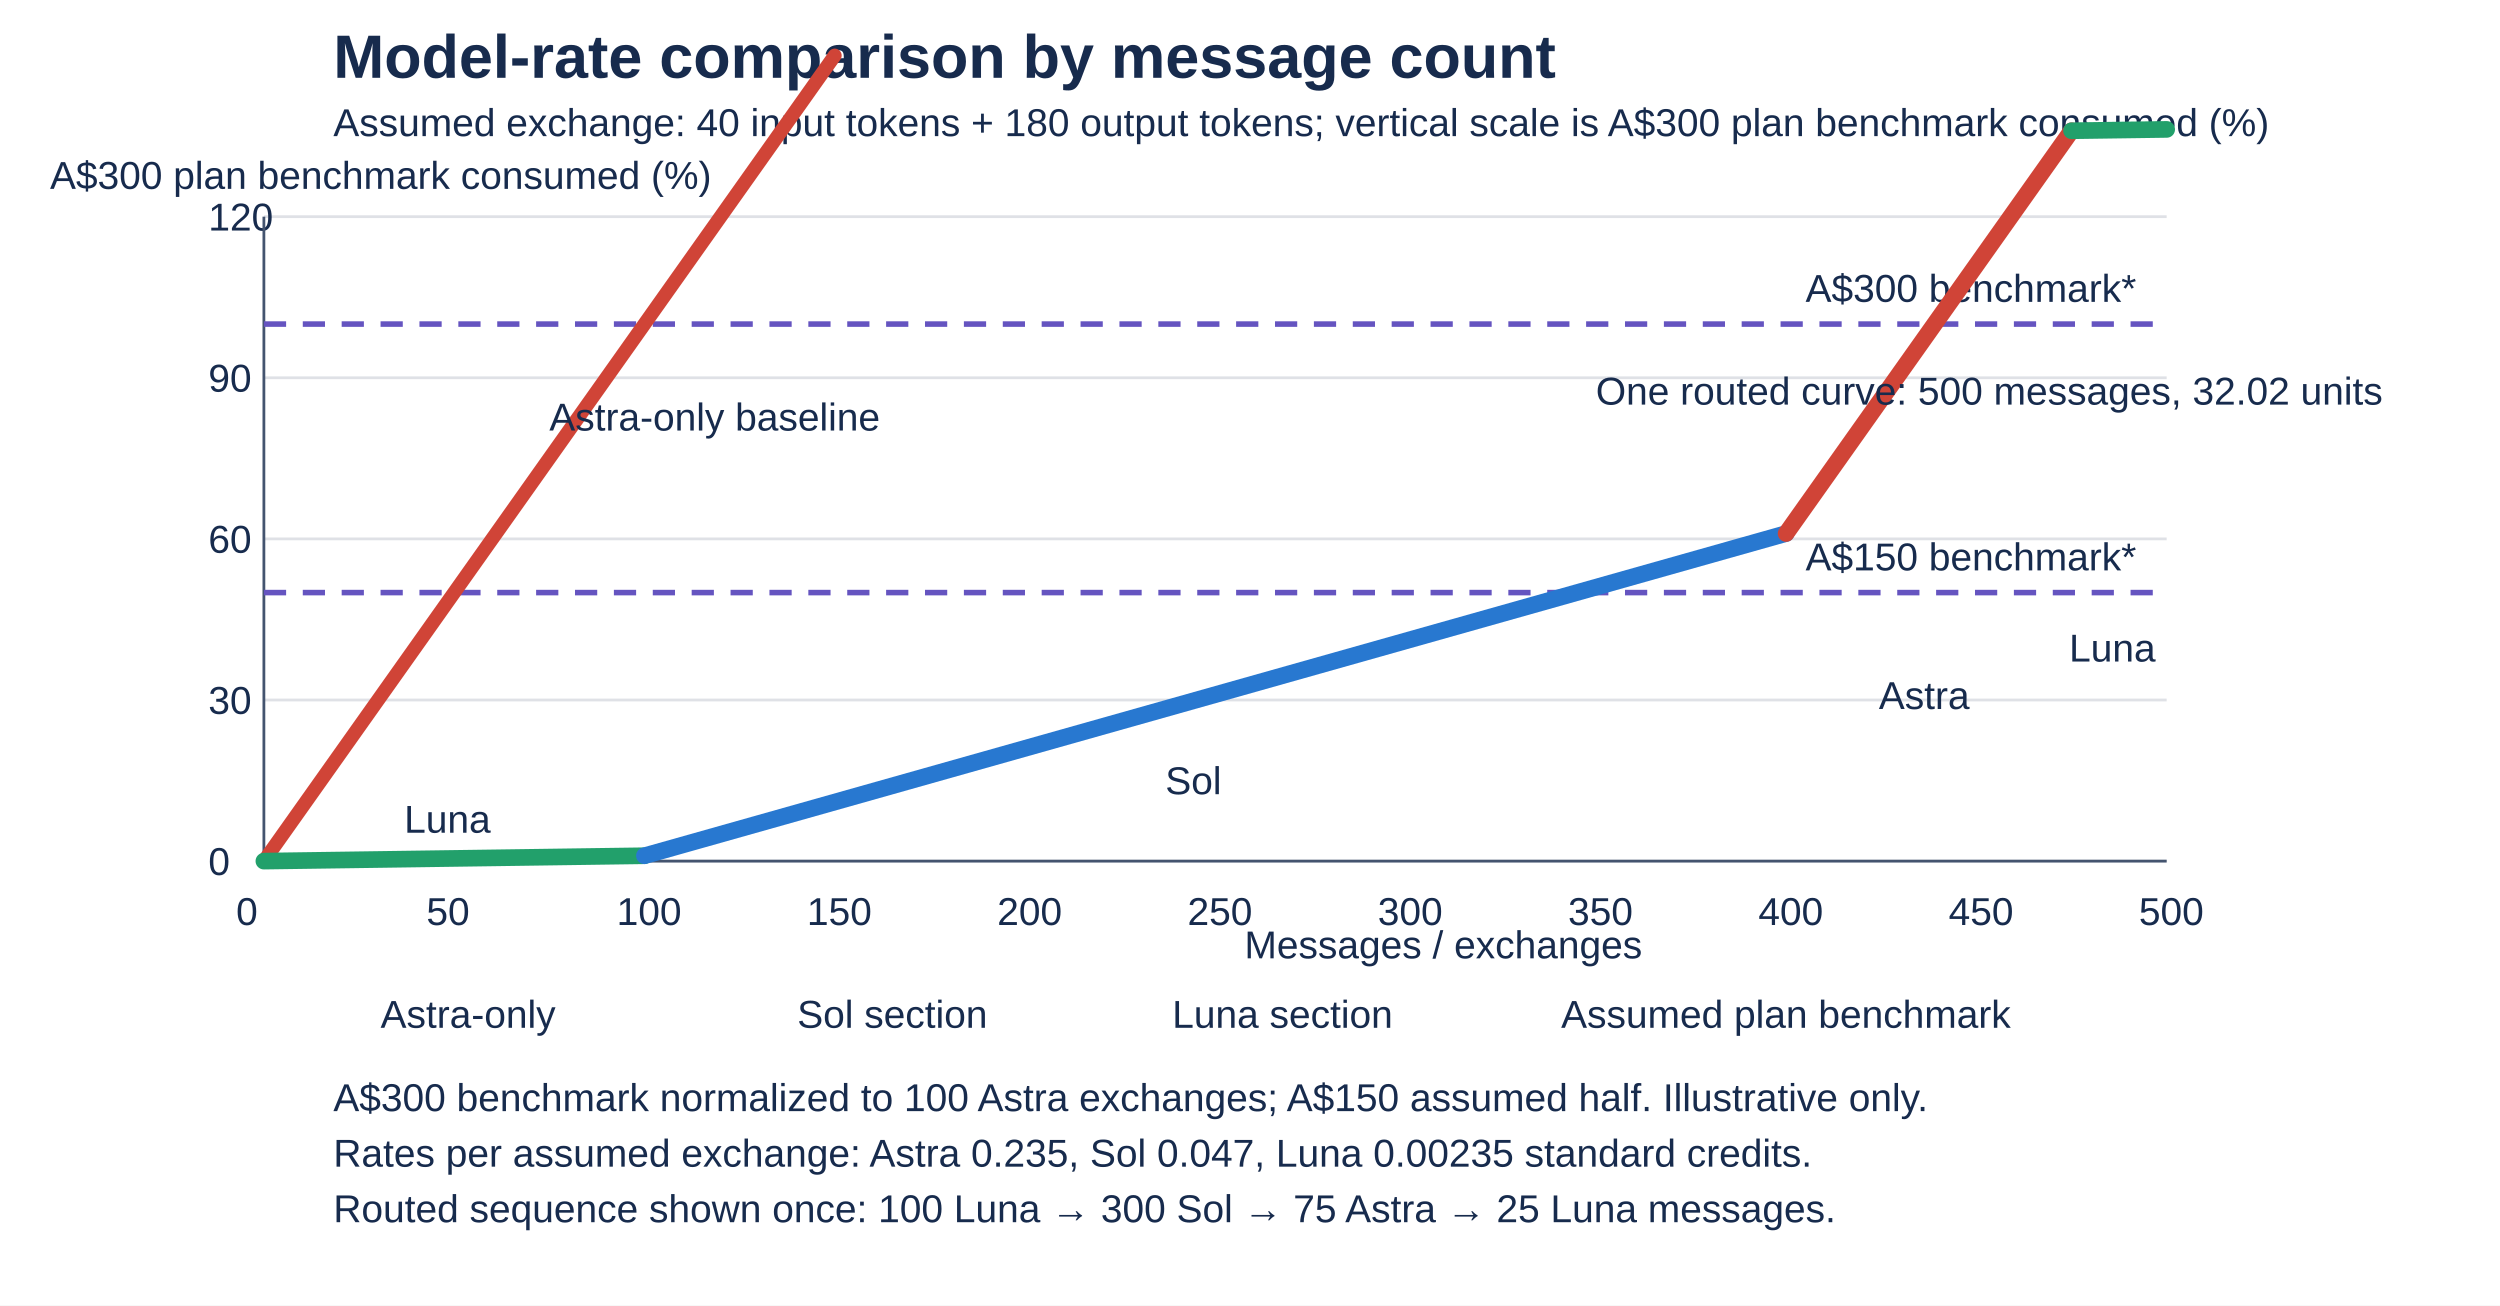
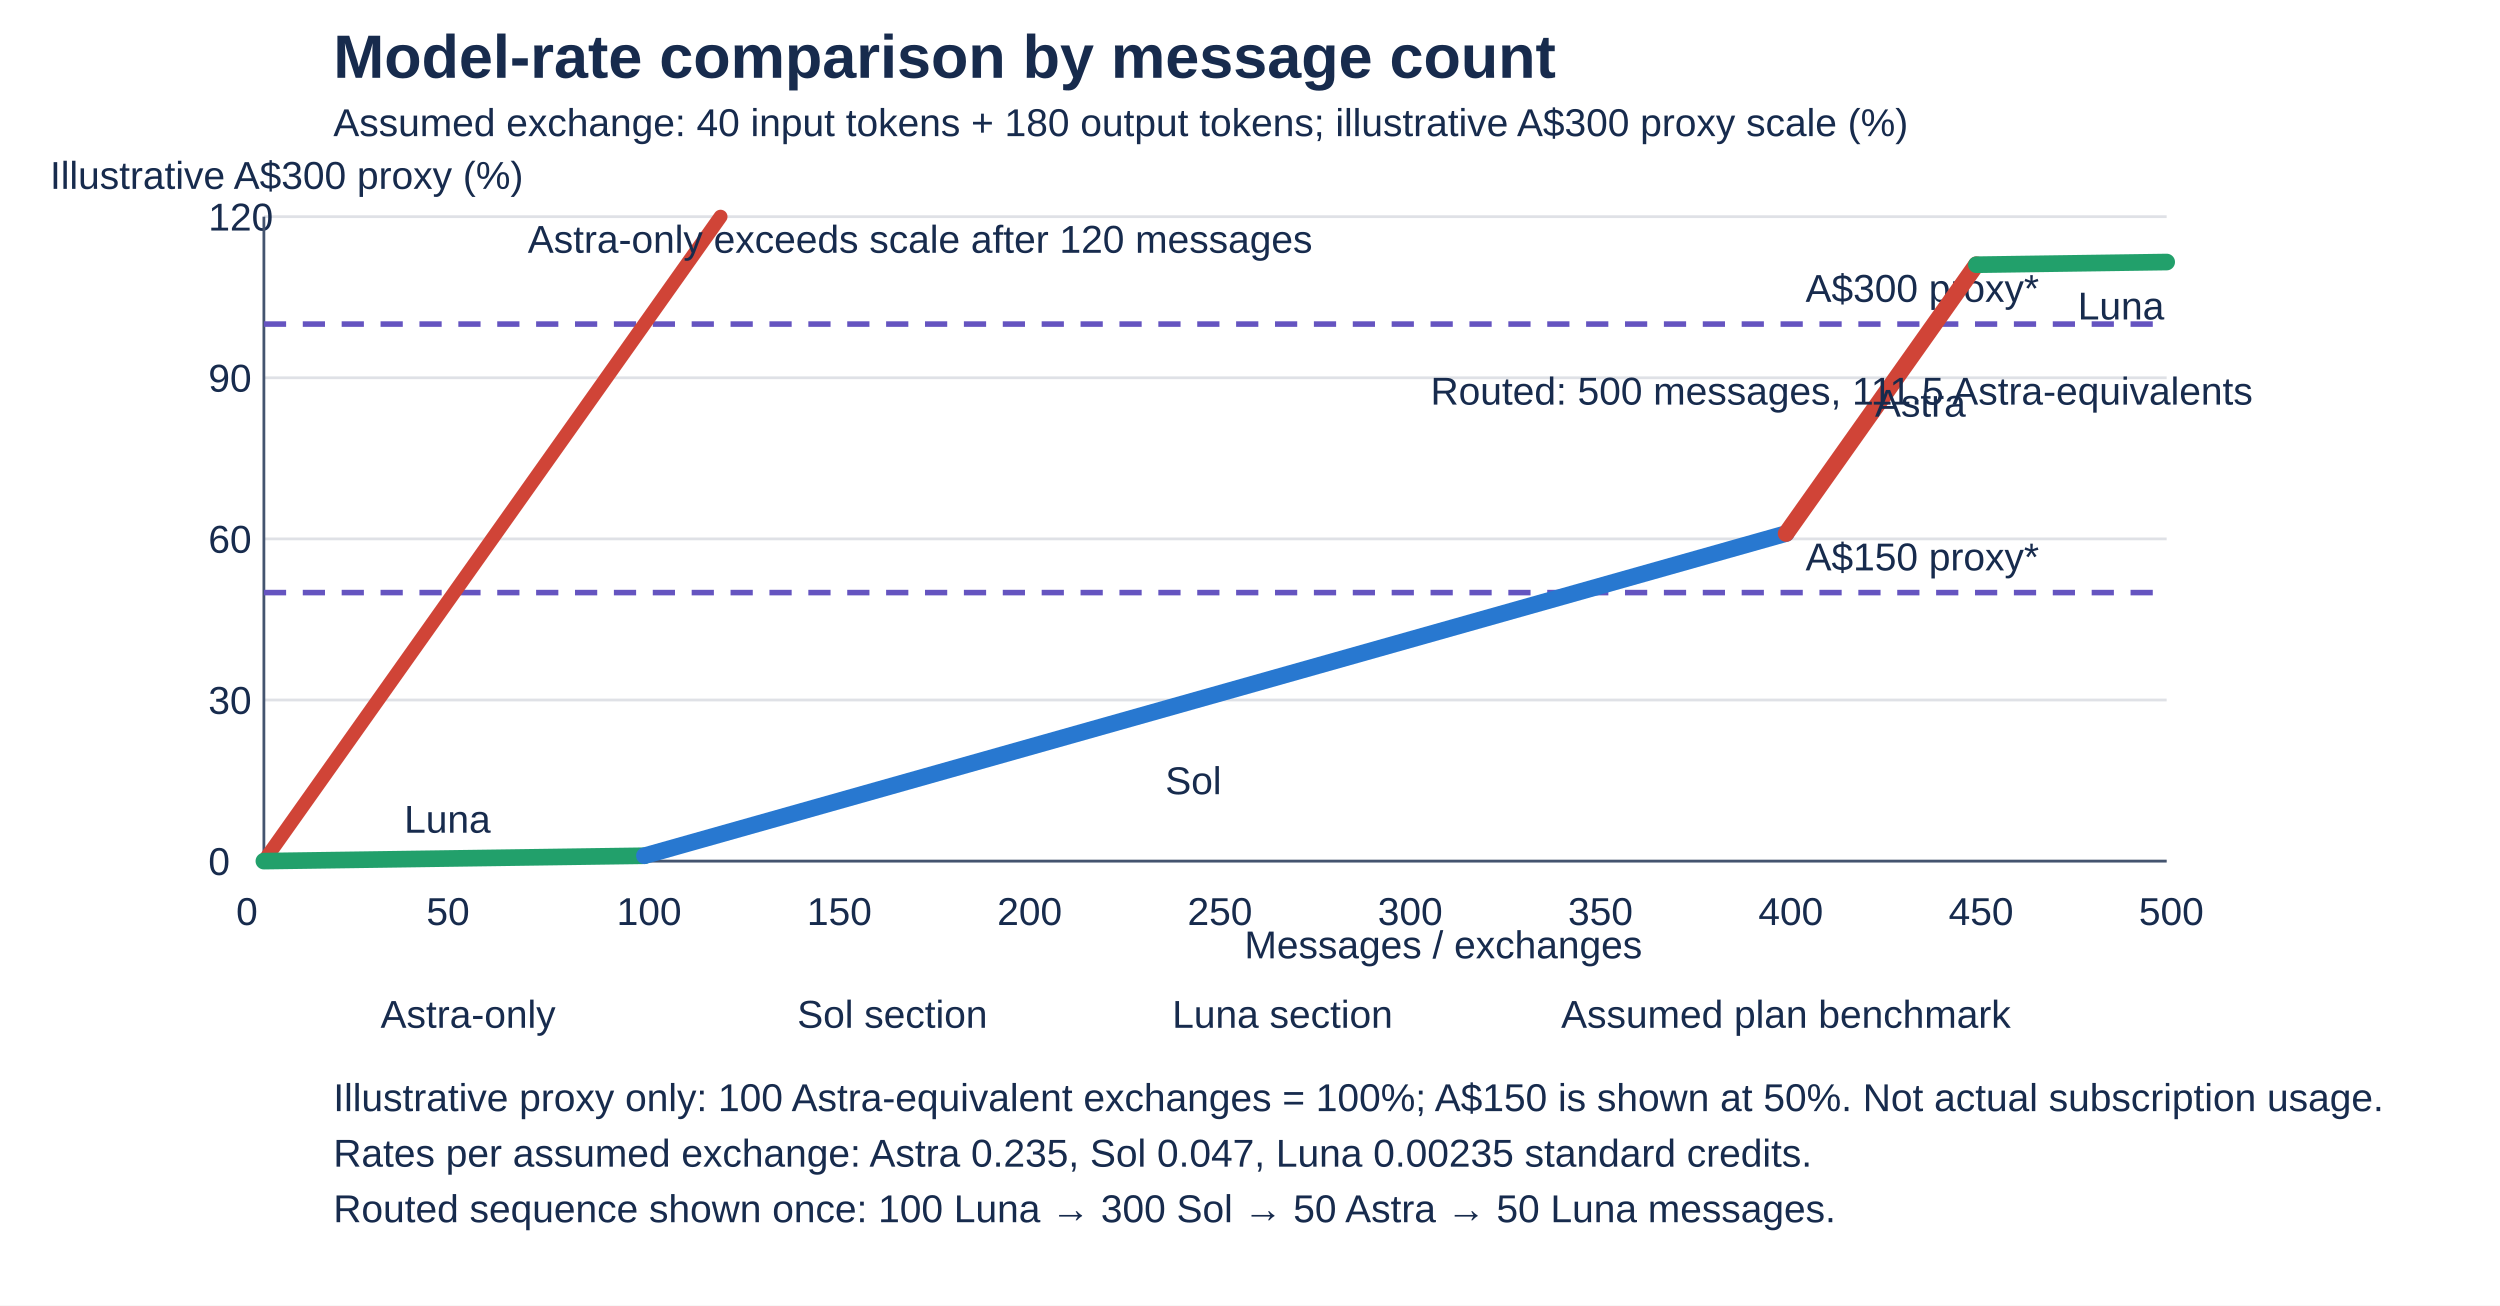
<svg xmlns="http://www.w3.org/2000/svg" width="900" height="470" viewBox="0 0 900 470">
  <rect width="100%" height="100%" fill="#fff" />
  <style>text{font-family:Arial,sans-serif;fill:#172b4d}.small{font-size:14px}.title{font-size:22px;font-weight:700}</style>
  <text x="120" y="28" class="title">Model-rate comparison by message count</text>
-   <text x="120" y="49" class="small">Assumed exchange: 40 input tokens + 180 output tokens; vertical scale is A$300 plan benchmark consumed (%)</text>
+   <text x="120" y="49" class="small">Assumed exchange: 40 input tokens + 180 output tokens; illustrative A$300 proxy scale (%)</text>
  <line x1="95" y1="310.0" x2="780" y2="310.0" stroke="#dfe1e6" />
  <text x="75" y="315.0" class="small">0</text>
  <line x1="95" y1="252.0" x2="780" y2="252.0" stroke="#dfe1e6" />
  <text x="75" y="257.0" class="small">30</text>
  <line x1="95" y1="194.0" x2="780" y2="194.0" stroke="#dfe1e6" />
  <text x="75" y="199.0" class="small">60</text>
  <line x1="95" y1="136.0" x2="780" y2="136.0" stroke="#dfe1e6" />
  <text x="75" y="141.0" class="small">90</text>
  <line x1="95" y1="78.0" x2="780" y2="78.0" stroke="#dfe1e6" />
  <text x="75" y="83.0" class="small">120</text>
  <line x1="95" y1="78" x2="95" y2="310" stroke="#44546f" />
  <line x1="95" y1="310" x2="780" y2="310" stroke="#44546f" />
-   <text x="18" y="68" class="small">A$300 plan benchmark consumed (%)</text>
+   <text x="18" y="68" class="small">Illustrative A$300 proxy (%)</text>
  <text x="448" y="345" class="small">Messages / exchanges</text>
  <text x="85.0" y="333" class="small">0</text>
  <text x="153.5" y="333" class="small">50</text>
  <text x="222.0" y="333" class="small">100</text>
  <text x="290.5" y="333" class="small">150</text>
  <text x="359.0" y="333" class="small">200</text>
  <text x="427.5" y="333" class="small">250</text>
  <text x="496.0" y="333" class="small">300</text>
  <text x="564.5" y="333" class="small">350</text>
  <text x="633.0" y="333" class="small">400</text>
  <text x="701.5" y="333" class="small">450</text>
  <text x="770.0" y="333" class="small">500</text>
  <line x1="95" y1="213.333" x2="780" y2="213.333" stroke="#6554c0" stroke-width="2" stroke-dasharray="8 6" />
-   <text x="650" y="205.333" class="small" fill="#6554c0">A$150 benchmark*</text>
+   <text x="650" y="205.333" class="small" fill="#6554c0">A$150 proxy*</text>
  <line x1="95" y1="116.667" x2="780" y2="116.667" stroke="#6554c0" stroke-width="2" stroke-dasharray="8 6" />
-   <text x="650" y="108.667" class="small" fill="#6554c0">A$300 benchmark*</text>
-   <line x1="95.0" y1="310.0" x2="300.5" y2="20.0" stroke="#d04437" stroke-width="5" stroke-linecap="round" />
-   <text x="197.75" y="155.0" class="small" fill="#d04437">Astra-only baseline</text>
+   <text x="650" y="108.667" class="small" fill="#6554c0">A$300 proxy*</text>
+   <line x1="95.0" y1="310.0" x2="259.4" y2="78.0" stroke="#d04437" stroke-width="5" stroke-linecap="round" />
+   <text x="190" y="91" class="small" fill="#d04437">Astra-only exceeds scale after 120 messages</text>
  <line x1="95.0" y1="310.0" x2="232.0" y2="308.067" stroke="#22a06b" stroke-width="6" stroke-linecap="round" />
  <text x="145.5" y="299.773" class="small" fill="#22a06b">Luna</text>
  <line x1="232.0" y1="308.067" x2="643.0" y2="192.067" stroke="#2878d0" stroke-width="6" stroke-linecap="round" />
  <text x="419.5" y="285.916" class="small" fill="#2878d0">Sol</text>
-   <line x1="643.0" y1="192.067" x2="745.75" y2="47.067" stroke="#d04437" stroke-width="6" stroke-linecap="round" />
-   <text x="676.375" y="255.248" class="small" fill="#d04437">Astra</text>
-   <line x1="745.75" y1="47.067" x2="780.0" y2="46.583" stroke="#22a06b" stroke-width="6" stroke-linecap="round" />
-   <text x="744.875" y="238.154" class="small" fill="#22a06b">Luna</text>
-   <text x="574.5" y="145.667" class="small" fill="#2878d0">One routed curve: 500 messages, 32.02 units</text>
+   <line x1="643.0" y1="192.067" x2="711.5" y2="95.3" stroke="#d04437" stroke-width="6" stroke-linecap="round" />
+   <text x="675" y="150" class="small" fill="#d04437">Astra</text>
+   <line x1="711.5" y1="95.3" x2="780.0" y2="94.333" stroke="#22a06b" stroke-width="6" stroke-linecap="round" />
+   <text x="748" y="115" class="small" fill="#22a06b">Luna</text>
+   <text x="515" y="145.667" class="small" fill="#2878d0">Routed: 500 messages, 111.5 Astra-equivalents</text>
  <line x1="105" y1="510" x2="129" y2="510" stroke="#d04437" stroke-width="5" />
  <text x="137" y="370" class="small">Astra-only</text>
  <line x1="255" y1="510" x2="279" y2="510" stroke="#2878d0" stroke-width="5" />
  <text x="287" y="370" class="small">Sol section</text>
  <line x1="390" y1="510" x2="414" y2="510" stroke="#22a06b" stroke-width="5" />
  <text x="422" y="370" class="small">Luna section</text>
  <line x1="530" y1="510" x2="554" y2="510" stroke="#6554c0" stroke-width="5" />
  <text x="562" y="370" class="small">Assumed plan benchmark</text>
-   <text x="120" y="400" class="small">A$300 benchmark normalized to 100 Astra exchanges; A$150 assumed half. Illustrative only.</text>
+   <text x="120" y="400" class="small">Illustrative proxy only: 100 Astra-equivalent exchanges = 100%; A$150 is shown at 50%. Not actual subscription usage.</text>
  <text x="120" y="420" class="small">Rates per assumed exchange: Astra 0.235, Sol 0.047, Luna 0.00235 standard credits.</text>
-   <text x="120" y="440" class="small">Routed sequence shown once: 100 Luna → 300 Sol → 75 Astra → 25 Luna messages.</text>
+   <text x="120" y="440" class="small">Routed sequence shown once: 100 Luna → 300 Sol → 50 Astra → 50 Luna messages.</text>
</svg>
